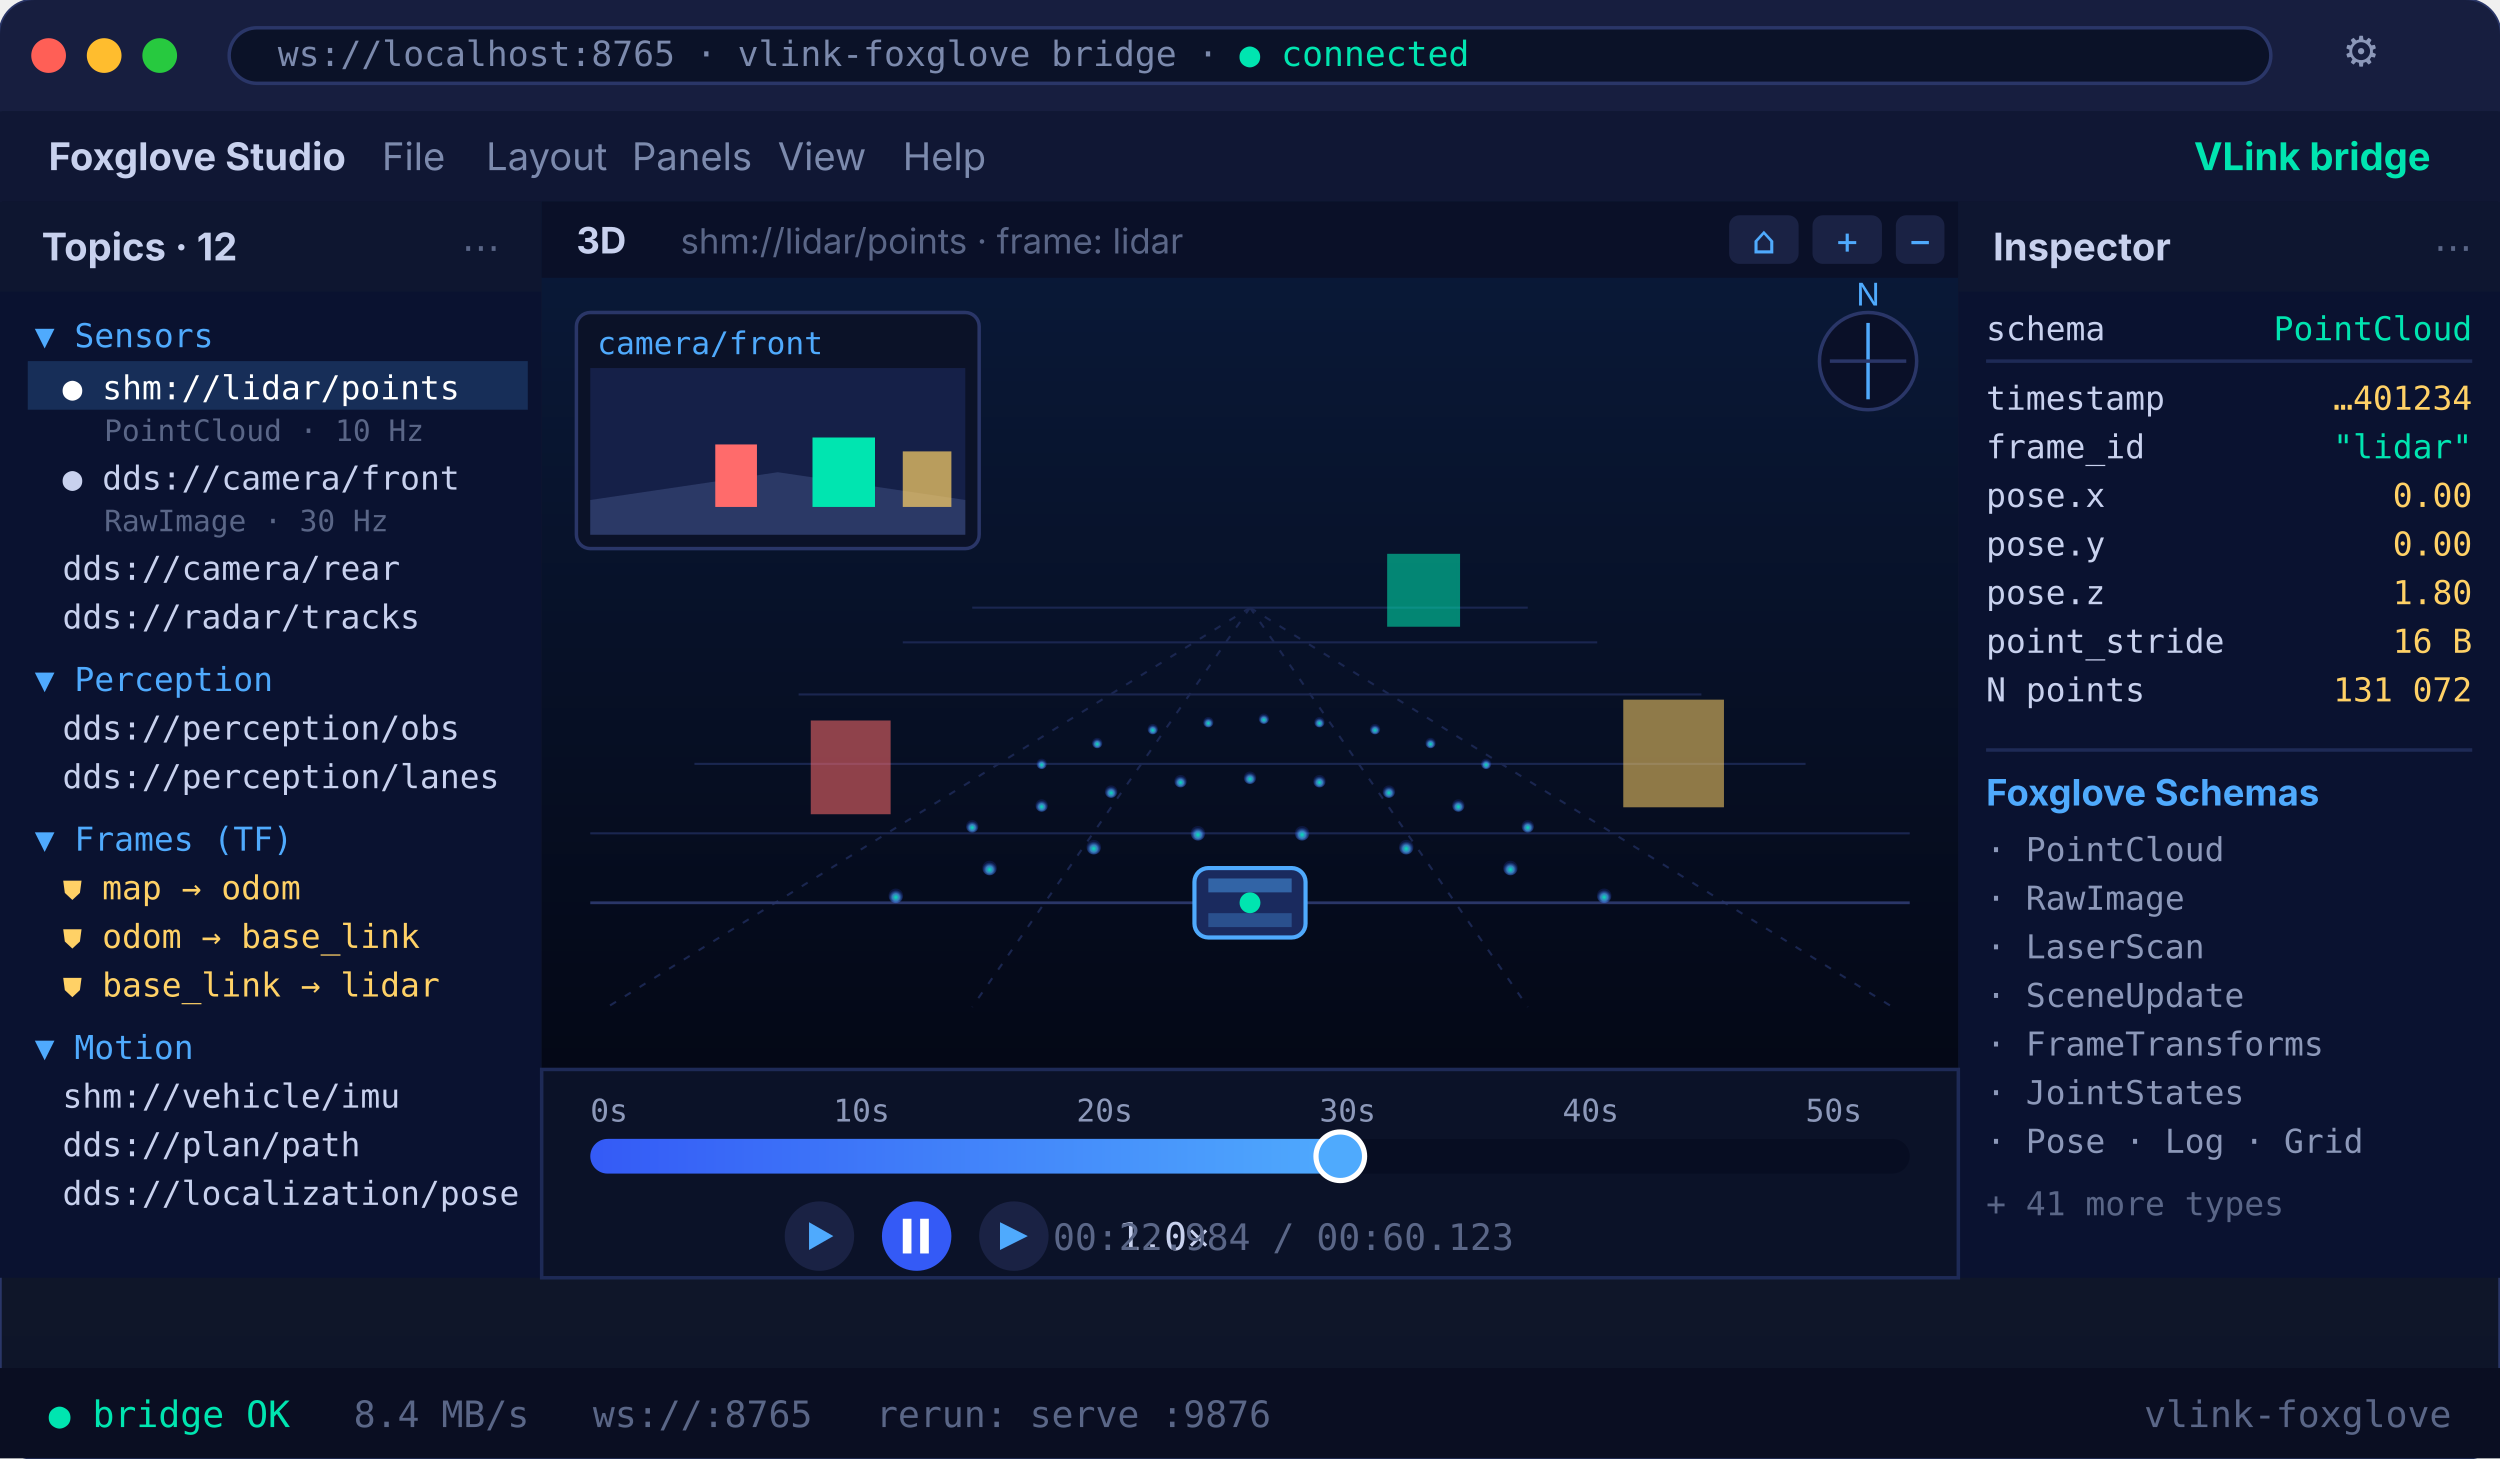
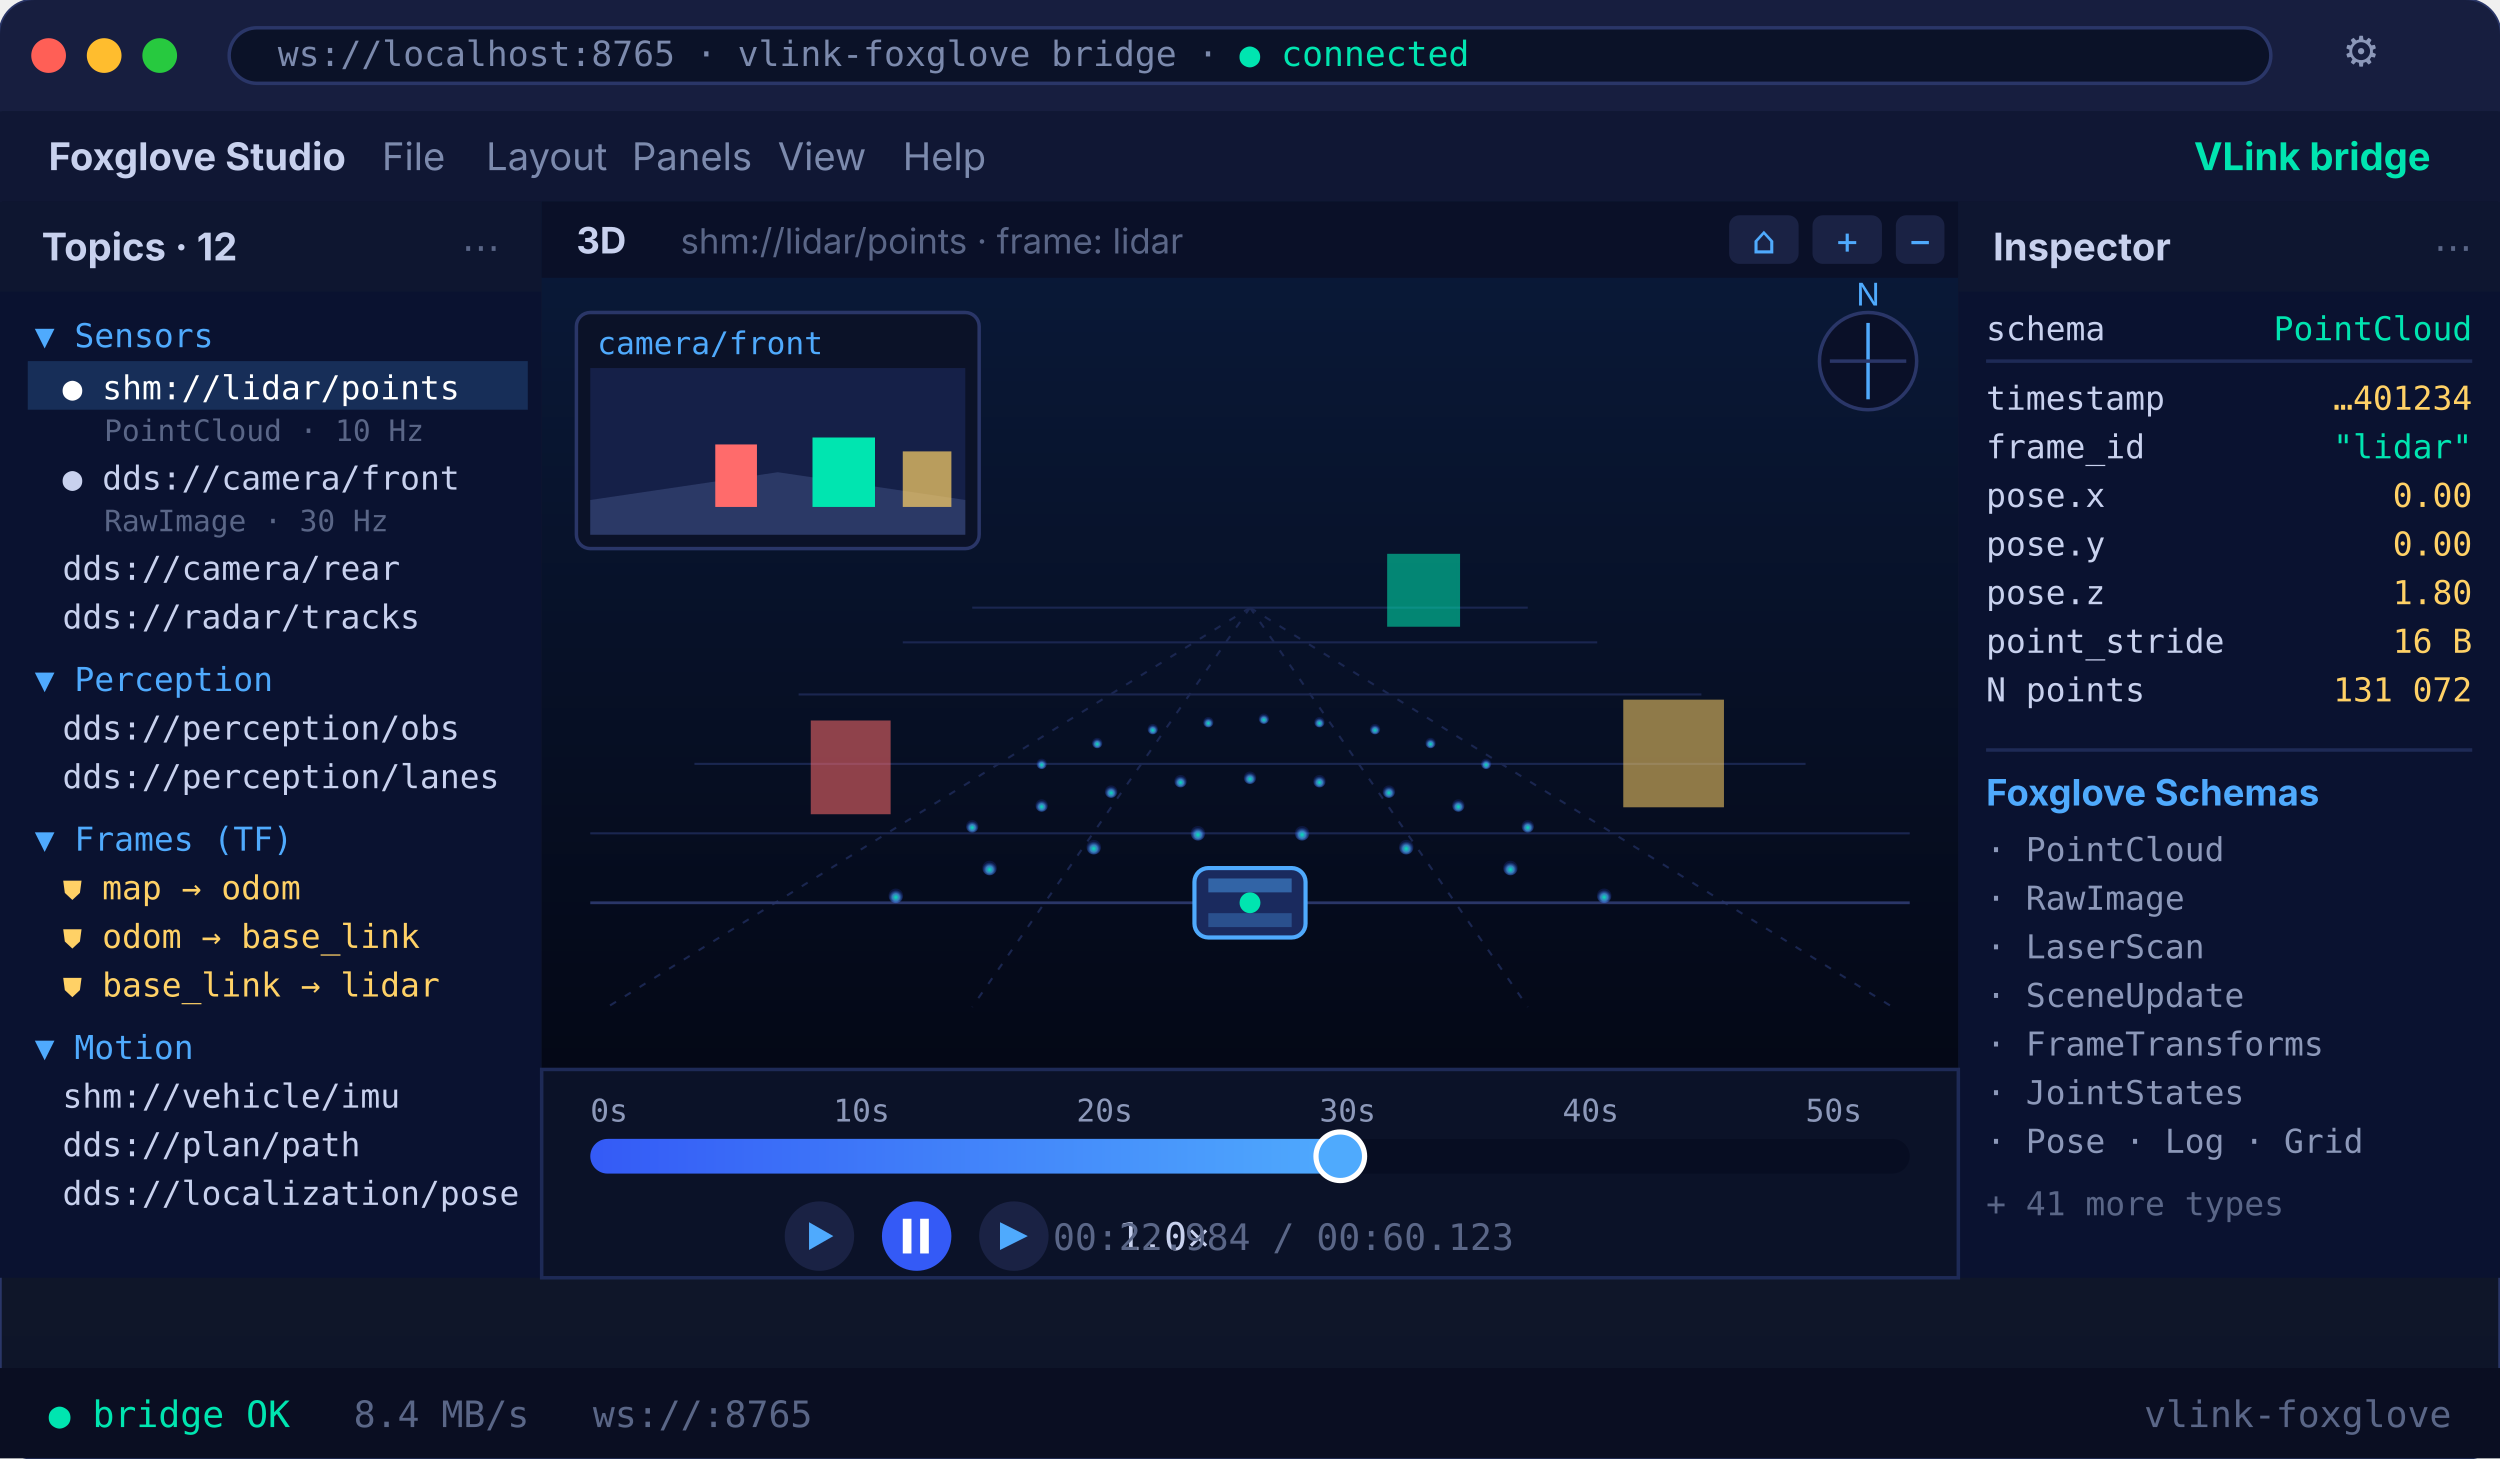
<svg xmlns="http://www.w3.org/2000/svg" viewBox="0 0 720 420" preserveAspectRatio="xMidYMid meet" font-family="'Inter','PingFang SC',sans-serif">
  <defs>
    <linearGradient id="f-win" x1="0" y1="0" x2="0" y2="1">
      <stop offset="0" stop-color="#141b34" />
      <stop offset="1" stop-color="#0e1528" />
    </linearGradient>
    <linearGradient id="f-3d" x1="0" y1="0" x2="0" y2="1">
      <stop offset="0" stop-color="#0a1a3a" />
      <stop offset="1" stop-color="#040816" />
    </linearGradient>
    <radialGradient id="f-pc" cx="0.5" cy="0.6" r="0.5">
      <stop offset="0" stop-color="#00e5b0" stop-opacity="1" />
      <stop offset="0.5" stop-color="#4faafd" stop-opacity="0.7" />
      <stop offset="1" stop-color="#345af6" stop-opacity="0.15" />
    </radialGradient>
    <linearGradient id="f-scrub" x1="0" x2="1">
      <stop offset="0" stop-color="#345af6" />
      <stop offset="1" stop-color="#4faafd" />
    </linearGradient>
  </defs>
  <rect width="720" height="420" rx="10" fill="url(#f-win)" stroke="#2a3668" />
  <rect x="0" y="0" width="720" height="32" rx="10" fill="#171e3f" />
  <rect x="0" y="22" width="720" height="10" fill="#171e3f" />
  <circle cx="14" cy="16" r="5" fill="#ff5f56" />
  <circle cx="30" cy="16" r="5" fill="#ffbd2e" />
  <circle cx="46" cy="16" r="5" fill="#27c93f" />
  <rect x="66" y="8" width="588" height="16" rx="8" fill="#0b1228" stroke="#2a3668" />
  <text x="80" y="19" fill="#7c8aad" font-size="10" font-family="'JetBrains Mono',monospace">
    ws://localhost:8765   ·   vlink-foxglove bridge   ·   <tspan fill="#00e5b0">● connected</tspan>
  </text>
  <text x="680" y="19" fill="#8C98B9" font-size="12" text-anchor="middle">⚙</text>
  <rect x="0" y="32" width="720" height="26" fill="#101734" />
  <text x="14" y="49" fill="#C8D1EE" font-size="11" font-weight="700">Foxglove Studio</text>
  <g font-size="11" fill="#7c8aad">
    <text x="110" y="49">File</text>
    <text x="140" y="49">Layout</text>
    <text x="182" y="49">Panels</text>
    <text x="224" y="49">View</text>
    <text x="260" y="49">Help</text>
  </g>
  <text x="700" y="49" text-anchor="end" fill="#00e5b0" font-size="11" font-weight="700">VLink bridge</text>
  <rect x="0" y="58" width="156" height="310" fill="#0a1230" />
  <rect x="0" y="58" width="156" height="26" fill="#0e1630" />
  <text x="12" y="75" fill="#C8D1EE" font-size="11" font-weight="700">Topics · 12</text>
  <text x="144" y="75" fill="#5A6687" font-size="11" text-anchor="end">⋯</text>
  <g font-family="'JetBrains Mono',monospace" font-size="9.5" fill="#C8D1EE">
    <text x="10" y="100" fill="#4faafd">▼ Sensors</text>
    <rect x="8" y="104" width="144" height="14" fill="#1a3561" opacity="0.8" />
    <text x="18" y="115" fill="#ffffff">● shm://lidar/points</text>
    <text x="30" y="127" fill="#5A6687" font-size="8.5">PointCloud · 10 Hz</text>
    <text x="18" y="141" fill="#C8D1EE">● dds://camera/front</text>
    <text x="30" y="153" fill="#5A6687" font-size="8.5">RawImage · 30 Hz</text>
    <text x="18" y="167">  dds://camera/rear</text>
    <text x="18" y="181">  dds://radar/tracks</text>
    <text x="10" y="199" fill="#4faafd">▼ Perception</text>
    <text x="18" y="213">  dds://perception/obs</text>
    <text x="18" y="227">  dds://perception/lanes</text>
    <text x="10" y="245" fill="#4faafd">▼ Frames (TF)</text>
    <text x="18" y="259" fill="#ffd166">⛊ map → odom</text>
    <text x="18" y="273" fill="#ffd166">⛊ odom → base_link</text>
    <text x="18" y="287" fill="#ffd166">⛊ base_link → lidar</text>
    <text x="10" y="305" fill="#4faafd">▼ Motion</text>
    <text x="18" y="319">  shm://vehicle/imu</text>
    <text x="18" y="333">  dds://plan/path</text>
    <text x="18" y="347">  dds://localization/pose</text>
  </g>
  <rect x="156" y="58" width="408" height="250" fill="url(#f-3d)" />
  <rect x="156" y="58" width="408" height="22" fill="#0a1028" />
  <text x="166" y="73" fill="#C8D1EE" font-size="10.5" font-weight="700">3D</text>
  <text x="196" y="73" fill="#5A6687" font-size="10">shm://lidar/points · frame: lidar</text>
  <g fill="#4faafd" font-size="11" text-anchor="middle">
    <rect x="498" y="62" width="20" height="14" rx="3" fill="#1a2244" />
    <text x="508" y="73">⌂</text>
    <rect x="522" y="62" width="20" height="14" rx="3" fill="#1a2244" />
    <text x="532" y="73">+</text>
    <rect x="546" y="62" width="14" height="14" rx="3" fill="#1a2244" />
    <text x="553" y="73">−</text>
  </g>
  <g stroke="#1a2650" stroke-width="0.6">
    <line x1="170" y1="240" x2="550" y2="240" />
    <line x1="200" y1="220" x2="520" y2="220" />
    <line x1="230" y1="200" x2="490" y2="200" />
    <line x1="260" y1="185" x2="460" y2="185" />
    <line x1="280" y1="175" x2="440" y2="175" />
    <line x1="360" y1="175" x2="175" y2="290" stroke-dasharray="2 3" />
    <line x1="360" y1="175" x2="545" y2="290" stroke-dasharray="2 3" />
    <line x1="360" y1="175" x2="280" y2="290" stroke-dasharray="2 3" />
    <line x1="360" y1="175" x2="440" y2="290" stroke-dasharray="2 3" />
  </g>
  <line x1="170" y1="260" x2="550" y2="260" stroke="#2a3668" stroke-width="0.8" />
  <g transform="translate(360 260)">
    <rect x="-16" y="-10" width="32" height="20" rx="4" fill="#1a2a5e" stroke="#4faafd" stroke-width="1.2" />
    <rect x="-12" y="-7" width="24" height="4" fill="#4faafd" opacity="0.45" />
    <rect x="-12" y="3" width="24" height="4" fill="#4faafd" opacity="0.3" />
    <circle r="3" fill="#00e5b0" />
  </g>
  <g fill="url(#f-pc)">
    <circle cx="300" cy="220" r="1.5" />
    <circle cx="316" cy="214" r="1.5" />
    <circle cx="332" cy="210" r="1.5" />
    <circle cx="348" cy="208" r="1.5" />
    <circle cx="364" cy="207" r="1.5" />
    <circle cx="380" cy="208" r="1.5" />
    <circle cx="396" cy="210" r="1.5" />
    <circle cx="412" cy="214" r="1.5" />
    <circle cx="428" cy="220" r="1.5" />
    <circle cx="280" cy="238" r="1.8" />
    <circle cx="300" cy="232" r="1.8" />
    <circle cx="320" cy="228" r="1.8" />
    <circle cx="340" cy="225" r="1.8" />
    <circle cx="360" cy="224" r="1.8" />
    <circle cx="380" cy="225" r="1.8" />
    <circle cx="400" cy="228" r="1.8" />
    <circle cx="420" cy="232" r="1.8" />
    <circle cx="440" cy="238" r="1.8" />
    <circle cx="258" cy="258" r="2.1" />
    <circle cx="285" cy="250" r="2.1" />
    <circle cx="315" cy="244" r="2.1" />
    <circle cx="345" cy="240" r="2.1" />
    <circle cx="375" cy="240" r="2.1" />
    <circle cx="405" cy="244" r="2.1" />
    <circle cx="435" cy="250" r="2.1" />
    <circle cx="462" cy="258" r="2.1" />
  </g>
  <rect x="234" y="208" width="22" height="26" fill="#ff6b6b" opacity="0.55" stroke="#ff6b6b" />
  <rect x="468" y="202" width="28" height="30" fill="#ffd166" opacity="0.55" stroke="#ffd166" />
  <rect x="400" y="160" width="20" height="20" fill="#00e5b0" opacity="0.55" stroke="#00e5b0" />
  <g transform="translate(166 90)">
    <rect width="116" height="68" rx="4" fill="#0b1228" stroke="#2a3668" />
    <text x="6" y="12" fill="#4faafd" font-size="9" font-family="'JetBrains Mono',monospace">camera/front</text>
    <rect x="4" y="16" width="108" height="48" fill="#152048" />
    <path d="M 4 54 L 58 46 L 112 54 L 112 64 L 4 64 Z" fill="#3a4a7a" opacity="0.6" />
    <rect x="40" y="38" width="12" height="18" fill="#ff6b6b" />
    <rect x="68" y="36" width="18" height="20" fill="#00e5b0" />
    <rect x="94" y="40" width="14" height="16" fill="#ffd166" opacity="0.7" />
  </g>
  <g transform="translate(538 104)">
    <circle r="14" fill="#0a1028" stroke="#2a3668" />
    <line x1="0" y1="-11" x2="0" y2="11" stroke="#4faafd" />
    <line x1="-11" y1="0" x2="11" y2="0" stroke="#2a3668" />
    <text y="-16" fill="#4faafd" font-size="9" text-anchor="middle">N</text>
  </g>
  <rect x="564" y="58" width="156" height="310" fill="#0a1230" />
  <rect x="564" y="58" width="156" height="26" fill="#0e1630" />
  <text x="574" y="75" fill="#C8D1EE" font-size="11" font-weight="700">Inspector</text>
  <text x="712" y="75" fill="#5A6687" font-size="11" text-anchor="end">⋯</text>
  <g font-family="'JetBrains Mono',monospace" font-size="9.5" fill="#C8D1EE">
    <text x="572" y="98">schema</text>
    <text x="712" y="98" fill="#00e5b0" text-anchor="end">PointCloud</text>
    <line x1="572" y1="104" x2="712" y2="104" stroke="#1e2a56" />
    <text x="572" y="118">timestamp</text>
    <text x="712" y="118" fill="#ffd166" text-anchor="end">…401234</text>
    <text x="572" y="132">frame_id</text>
    <text x="712" y="132" fill="#00e5b0" text-anchor="end">"lidar"</text>
    <text x="572" y="146">pose.x</text>
    <text x="712" y="146" fill="#ffd166" text-anchor="end">0.00</text>
    <text x="572" y="160">pose.y</text>
    <text x="712" y="160" fill="#ffd166" text-anchor="end">0.00</text>
    <text x="572" y="174">pose.z</text>
    <text x="712" y="174" fill="#ffd166" text-anchor="end">1.80</text>
    <text x="572" y="188">point_stride</text>
    <text x="712" y="188" fill="#ffd166" text-anchor="end">16 B</text>
    <text x="572" y="202">N points</text>
    <text x="712" y="202" fill="#ffd166" text-anchor="end">131 072</text>
  </g>
  <line x1="572" y1="216" x2="712" y2="216" stroke="#1e2a56" />
  <text x="572" y="232" fill="#4faafd" font-size="10.5" font-weight="700">Foxglove Schemas</text>
  <g font-family="'JetBrains Mono',monospace" font-size="9.5" fill="#8C98B9">
    <text x="572" y="248">· PointCloud</text>
    <text x="572" y="262">· RawImage</text>
    <text x="572" y="276">· LaserScan</text>
    <text x="572" y="290">· SceneUpdate</text>
    <text x="572" y="304">· FrameTransforms</text>
    <text x="572" y="318">· JointStates</text>
    <text x="572" y="332">· Pose · Log · Grid</text>
    <text x="572" y="350" fill="#5A6687">+ 41 more types</text>
  </g>
  <rect x="156" y="308" width="408" height="60" fill="#0b1228" stroke="#1e2a56" />
  <g font-family="'JetBrains Mono',monospace" font-size="9" fill="#8C98B9">
    <text x="170" y="323">0s</text>
    <text x="240" y="323">10s</text>
    <text x="310" y="323">20s</text>
    <text x="380" y="323">30s</text>
    <text x="450" y="323">40s</text>
    <text x="520" y="323">50s</text>
  </g>
  <rect x="170" y="328" width="380" height="10" rx="5" fill="#070d22" />
  <rect x="170" y="328" width="216" height="10" rx="5" fill="url(#f-scrub)" />
  <circle cx="386" cy="333" r="7" fill="#4faafd" stroke="#fff" stroke-width="1.5" />
  <g transform="translate(236 348)">
    <circle cx="0" cy="8" r="10" fill="#1a2244" />
    <path d="M -3 4 L -3 12 L 4 8 Z" fill="#4faafd" />
    <circle cx="28" cy="8" r="10" fill="#345af6" />
    <rect x="24" y="3" width="2.5" height="10" fill="#fff" />
    <rect x="29" y="3" width="2.5" height="10" fill="#fff" />
    <circle cx="56" cy="8" r="10" fill="#1a2244" />
    <path d="M 52 12 L 52 4 L 60 8 Z" fill="#4faafd" />
    <text x="86" y="12" fill="#C8D1EE" font-size="11" font-family="'JetBrains Mono',monospace">1.0×</text>
    <text x="200" y="12" fill="#5A6687" font-size="10.5" font-family="'JetBrains Mono',monospace" text-anchor="end">00:22.984 / 00:60.123</text>
  </g>
  <rect x="0" y="394" width="720" height="26" fill="#0a0e22" />
  <text x="14" y="411" fill="#5A6687" font-size="10.5" font-family="'JetBrains Mono',monospace">
    <tspan fill="#00e5b0">● bridge OK</tspan>
    <tspan dx="12">8.4 MB/s</tspan>
    <tspan dx="12">ws://:8765</tspan>
-     <tspan dx="12">rerun: serve :9876</tspan>
  </text>
  <text x="706" y="411" text-anchor="end" fill="#5A6687" font-size="10.5" font-family="'JetBrains Mono',monospace">vlink-foxglove</text>
</svg>
